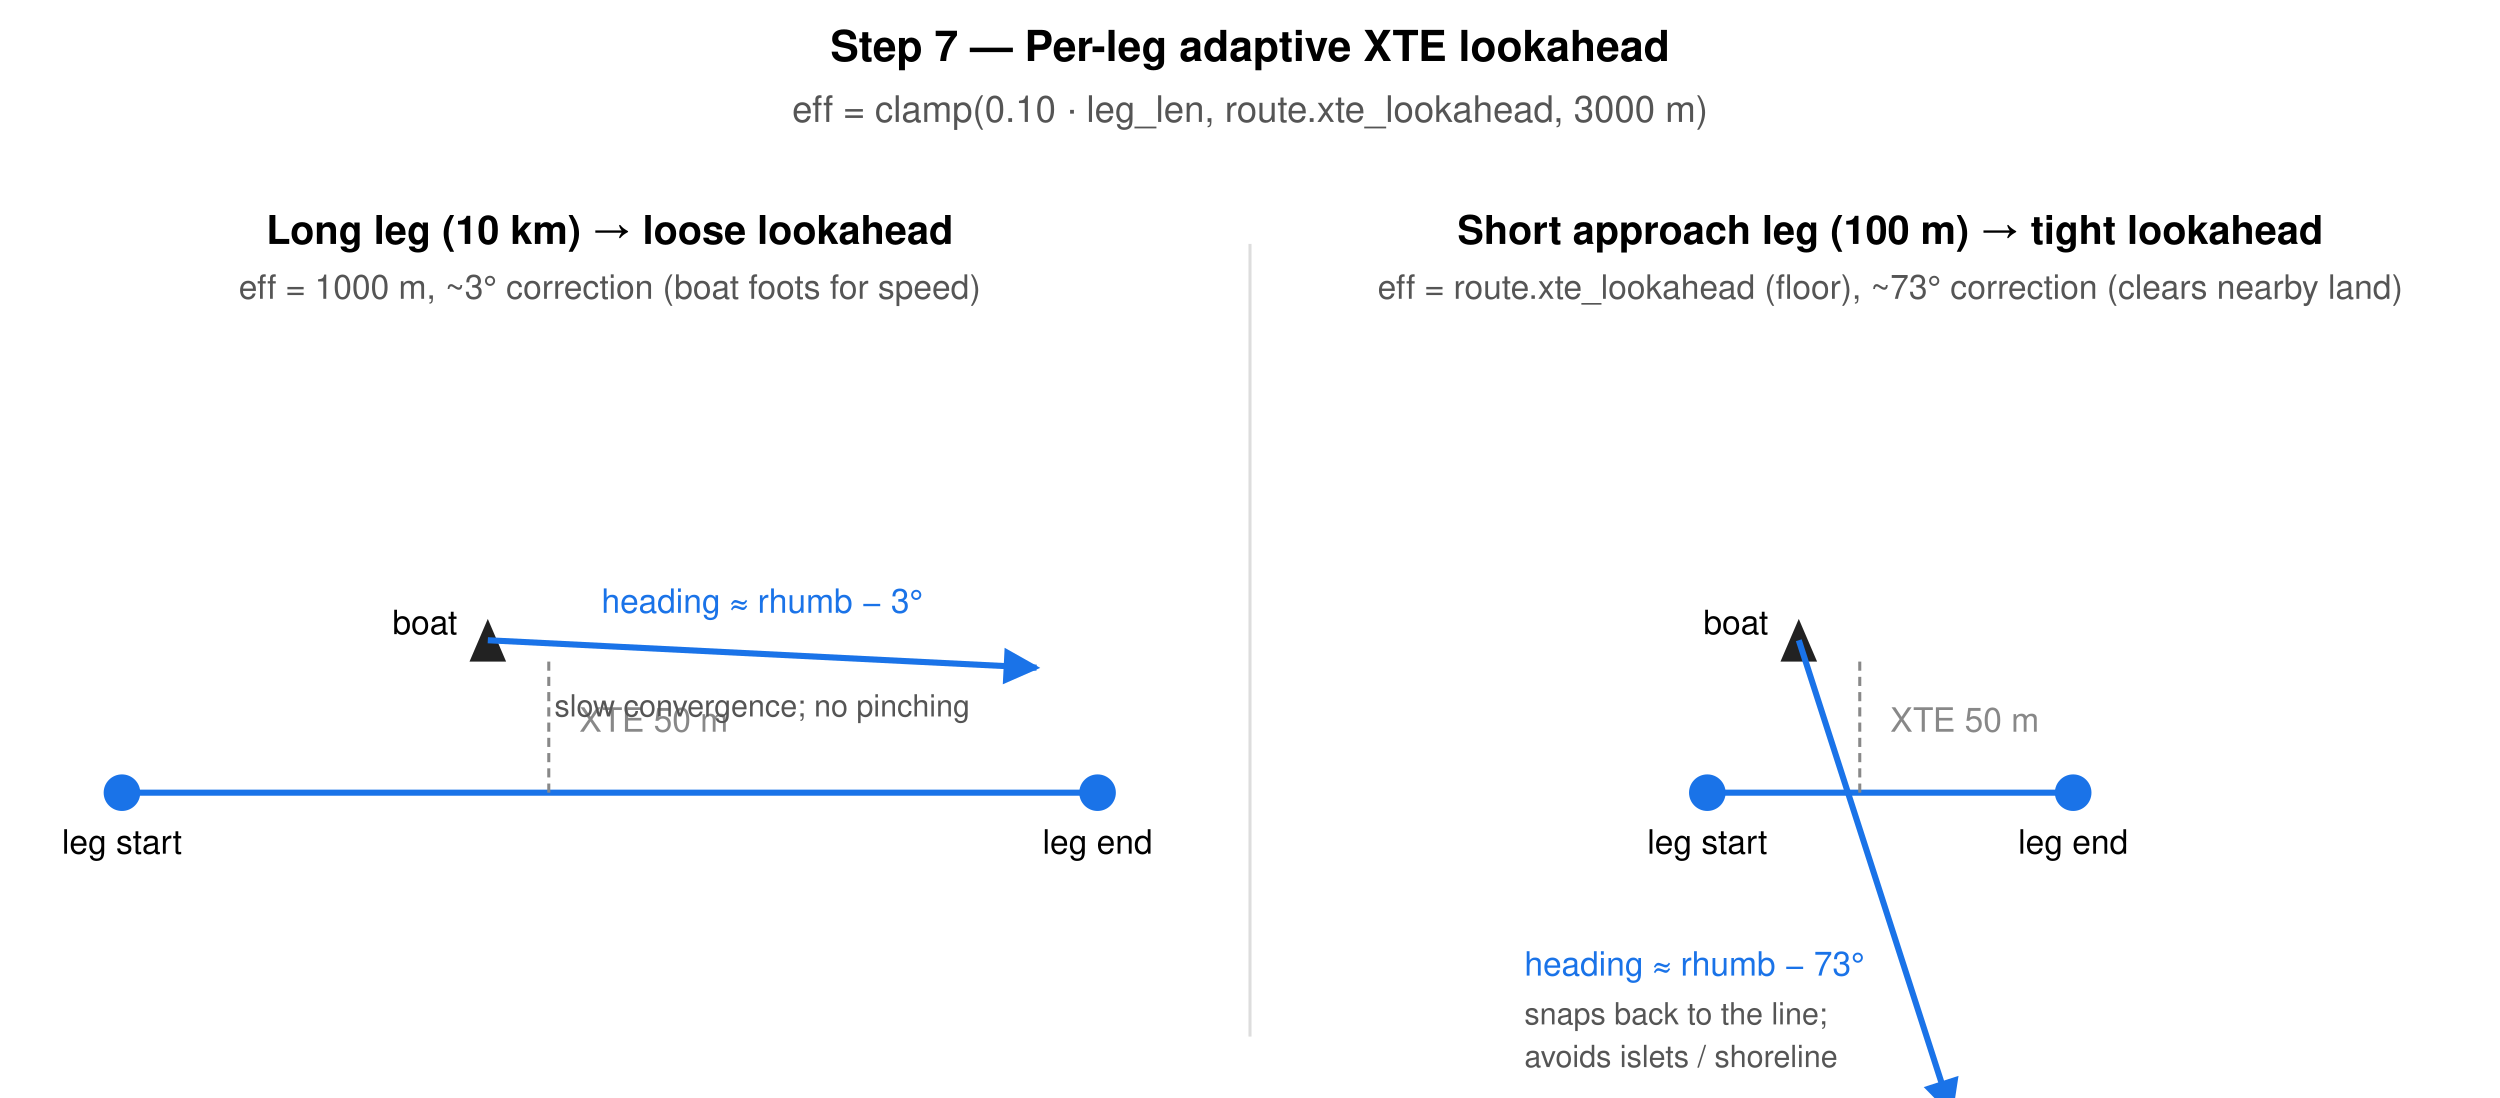
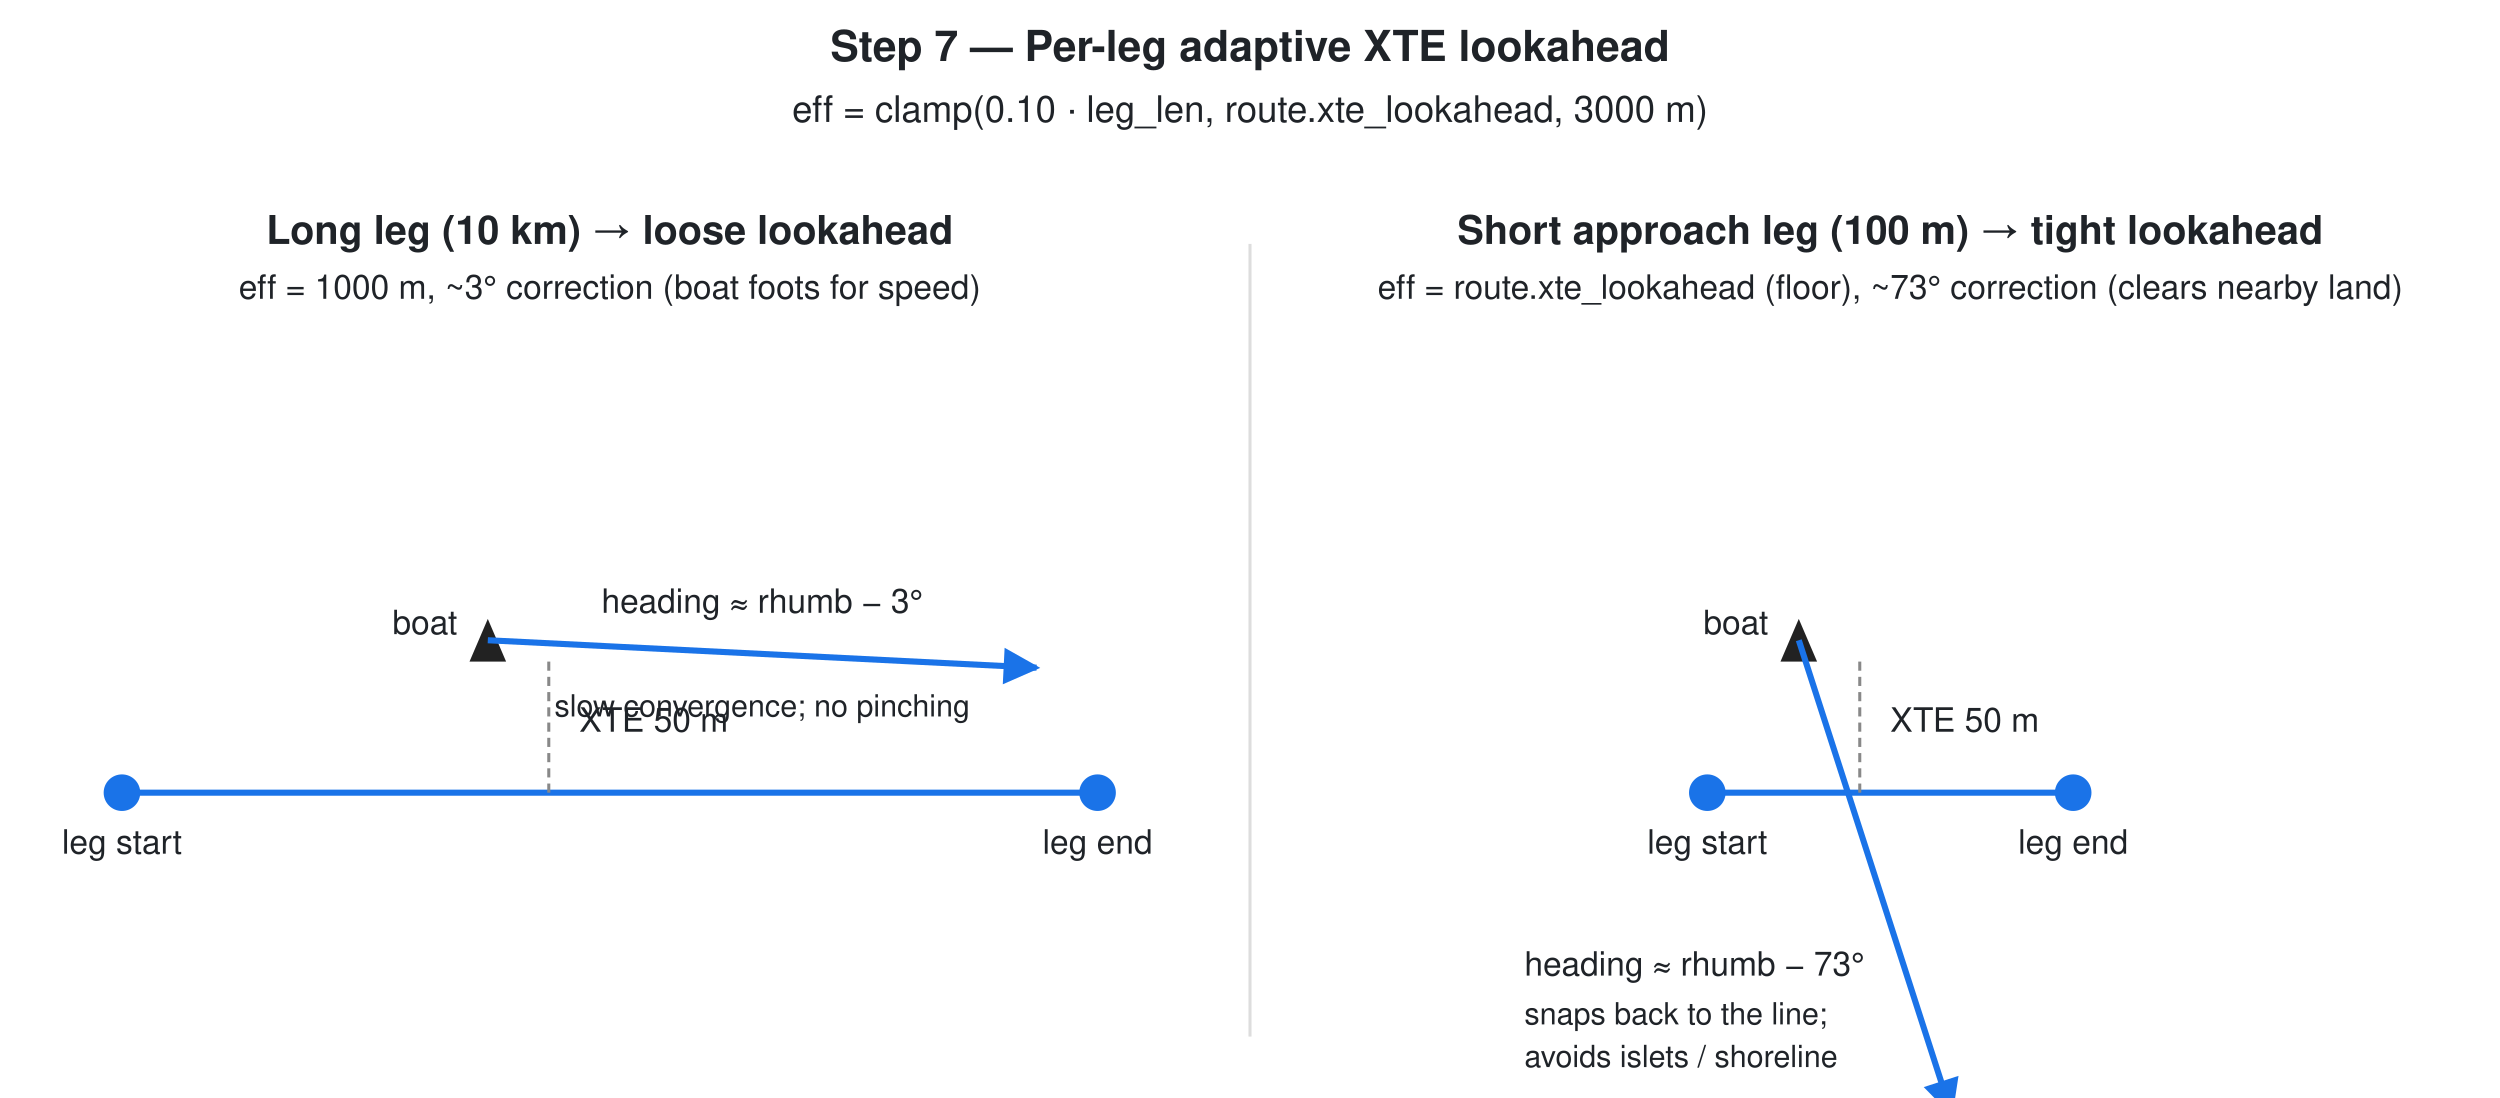
<svg xmlns="http://www.w3.org/2000/svg" viewBox="0 0 820 360" font-family="Helvetica, Arial, sans-serif" font-size="13">
+   <style>
+     text { fill: #1f2328; }
+     @media (prefers-color-scheme: dark) {
+       text { fill: #e6edf3; }
+       [fill="#fffbe6"] { fill: #3d2e0c; }
+       [fill="#e6f4ff"] { fill: #1a2937; }
+       [fill="#fff1e6"] { fill: #3d2716; }
+       [fill="#e8f5e9"] { fill: #1c2e1e; }
+       [stroke="#333"] { stroke: #e6edf3; }
+       [fill="#333"] { fill: #e6edf3; }
+       [fill="#222"] { fill: #e6edf3; }
+       [fill="#555"] { fill: #adbac7; }
+       [fill="#666"] { fill: #adbac7; }
+       [fill="#888"] { fill: #8d96a0; }
+       [stroke="#888"] { stroke: #8d96a0; }
+       [fill="#999"] { fill: #8d96a0; }
+       [fill="#bbb"] { fill: #6e7681; }
+       [stroke="#bbb"] { stroke: #6e7681; }
+       [stroke="#ddd"] { stroke: #484f58; }
+       [fill="#996600"] { fill: #ffaa44; }
+       [fill="#1a73e8"] { fill: #58a6ff; }
+       [stroke="#1a73e8"] { stroke: #58a6ff; }
+       [stroke="#0b3d8c"] { stroke: #79b8ff; }
+       [fill="#cc3333"] { fill: #f85149; }
+       [stroke="#cc3333"] { stroke: #f85149; }
+       [fill="#cc6600"] { fill: #ff944d; }
+       [stroke="#cc6600"] { stroke: #ff944d; }
+       [fill="#2e7d32"] { fill: #56d364; }
+       [stroke="#2e7d32"] { stroke: #56d364; }
+     }
+   </style>
  <defs>
    <marker id="arrL" viewBox="0 0 10 10" refX="9" refY="5" markerWidth="6" markerHeight="6" orient="auto">
      <path d="M 0 0 L 10 5 L 0 10 z" fill="#1a73e8" />
    </marker>
  </defs>
  <text x="410" y="20" text-anchor="middle" font-weight="bold" font-size="14">Step 7 — Per-leg adaptive XTE lookahead</text>
  <text x="410" y="40" text-anchor="middle" font-size="12" fill="#555">
    eff = clamp(0.10 · leg_len, route.xte_lookahead, 3000 m)
  </text>
  <g transform="translate(20,80)">
    <text x="180" y="0" text-anchor="middle" font-weight="bold">Long leg (10 km) → loose lookahead</text>
    <text x="180" y="18" text-anchor="middle" font-size="11" fill="#555">eff = 1000 m, ~3° correction (boat foots for speed)</text>
    <line x1="20" y1="180" x2="340" y2="180" stroke="#1a73e8" stroke-width="2" />
    <circle cx="20" cy="180" r="6" fill="#1a73e8" />
    <circle cx="340" cy="180" r="6" fill="#1a73e8" />
    <text x="20" y="200" text-anchor="middle" font-size="11">leg start</text>
    <text x="340" y="200" text-anchor="middle" font-size="11">leg end</text>
    <g transform="translate(140,130)">
      <polygon points="0,-7 6,7 -6,7" fill="#222" />
      <text x="-10" y="-2" text-anchor="end" font-size="11">boat</text>
    </g>
    <line x1="160" y1="180" x2="160" y2="135" stroke="#888" stroke-dasharray="3 2" />
    <text x="170" y="160" font-size="11" fill="#888">XTE 50 m</text>
    <line x1="140" y1="130" x2="320" y2="139" stroke="#1a73e8" stroke-width="2" marker-end="url(#arrL)" />
    <text x="230" y="121" text-anchor="middle" font-size="11" fill="#1a73e8">heading ≈ rhumb − 3°</text>
    <text x="230" y="155" text-anchor="middle" font-size="10" fill="#555">slow convergence; no pinching</text>
  </g>
  <line x1="410" y1="80" x2="410" y2="340" stroke="#ddd" />
  <g transform="translate(440,80)">
    <text x="180" y="0" text-anchor="middle" font-weight="bold">Short approach leg (100 m) → tight lookahead</text>
    <text x="180" y="18" text-anchor="middle" font-size="11" fill="#555">eff = route.xte_lookahead (floor), ~73° correction (clears nearby land)</text>
    <line x1="120" y1="180" x2="240" y2="180" stroke="#1a73e8" stroke-width="2" />
    <circle cx="120" cy="180" r="6" fill="#1a73e8" />
    <circle cx="240" cy="180" r="6" fill="#1a73e8" />
    <text x="120" y="200" text-anchor="middle" font-size="11">leg start</text>
    <text x="240" y="200" text-anchor="middle" font-size="11">leg end</text>
    <g transform="translate(150,130)">
      <polygon points="0,-7 6,7 -6,7" fill="#222" />
      <text x="-10" y="-2" text-anchor="end" font-size="11">boat</text>
    </g>
    <line x1="170" y1="180" x2="170" y2="135" stroke="#888" stroke-dasharray="3 2" />
    <text x="180" y="160" font-size="11" fill="#888">XTE 50 m</text>
    <line x1="150" y1="130" x2="200" y2="285" stroke="#1a73e8" stroke-width="2" marker-end="url(#arrL)" />
    <text x="60" y="240" font-size="11" fill="#1a73e8">heading ≈ rhumb − 73°</text>
    <text x="60" y="256" font-size="10" fill="#555">snaps back to the line;</text>
    <text x="60" y="270" font-size="10" fill="#555">avoids islets / shoreline</text>
  </g>
</svg>
